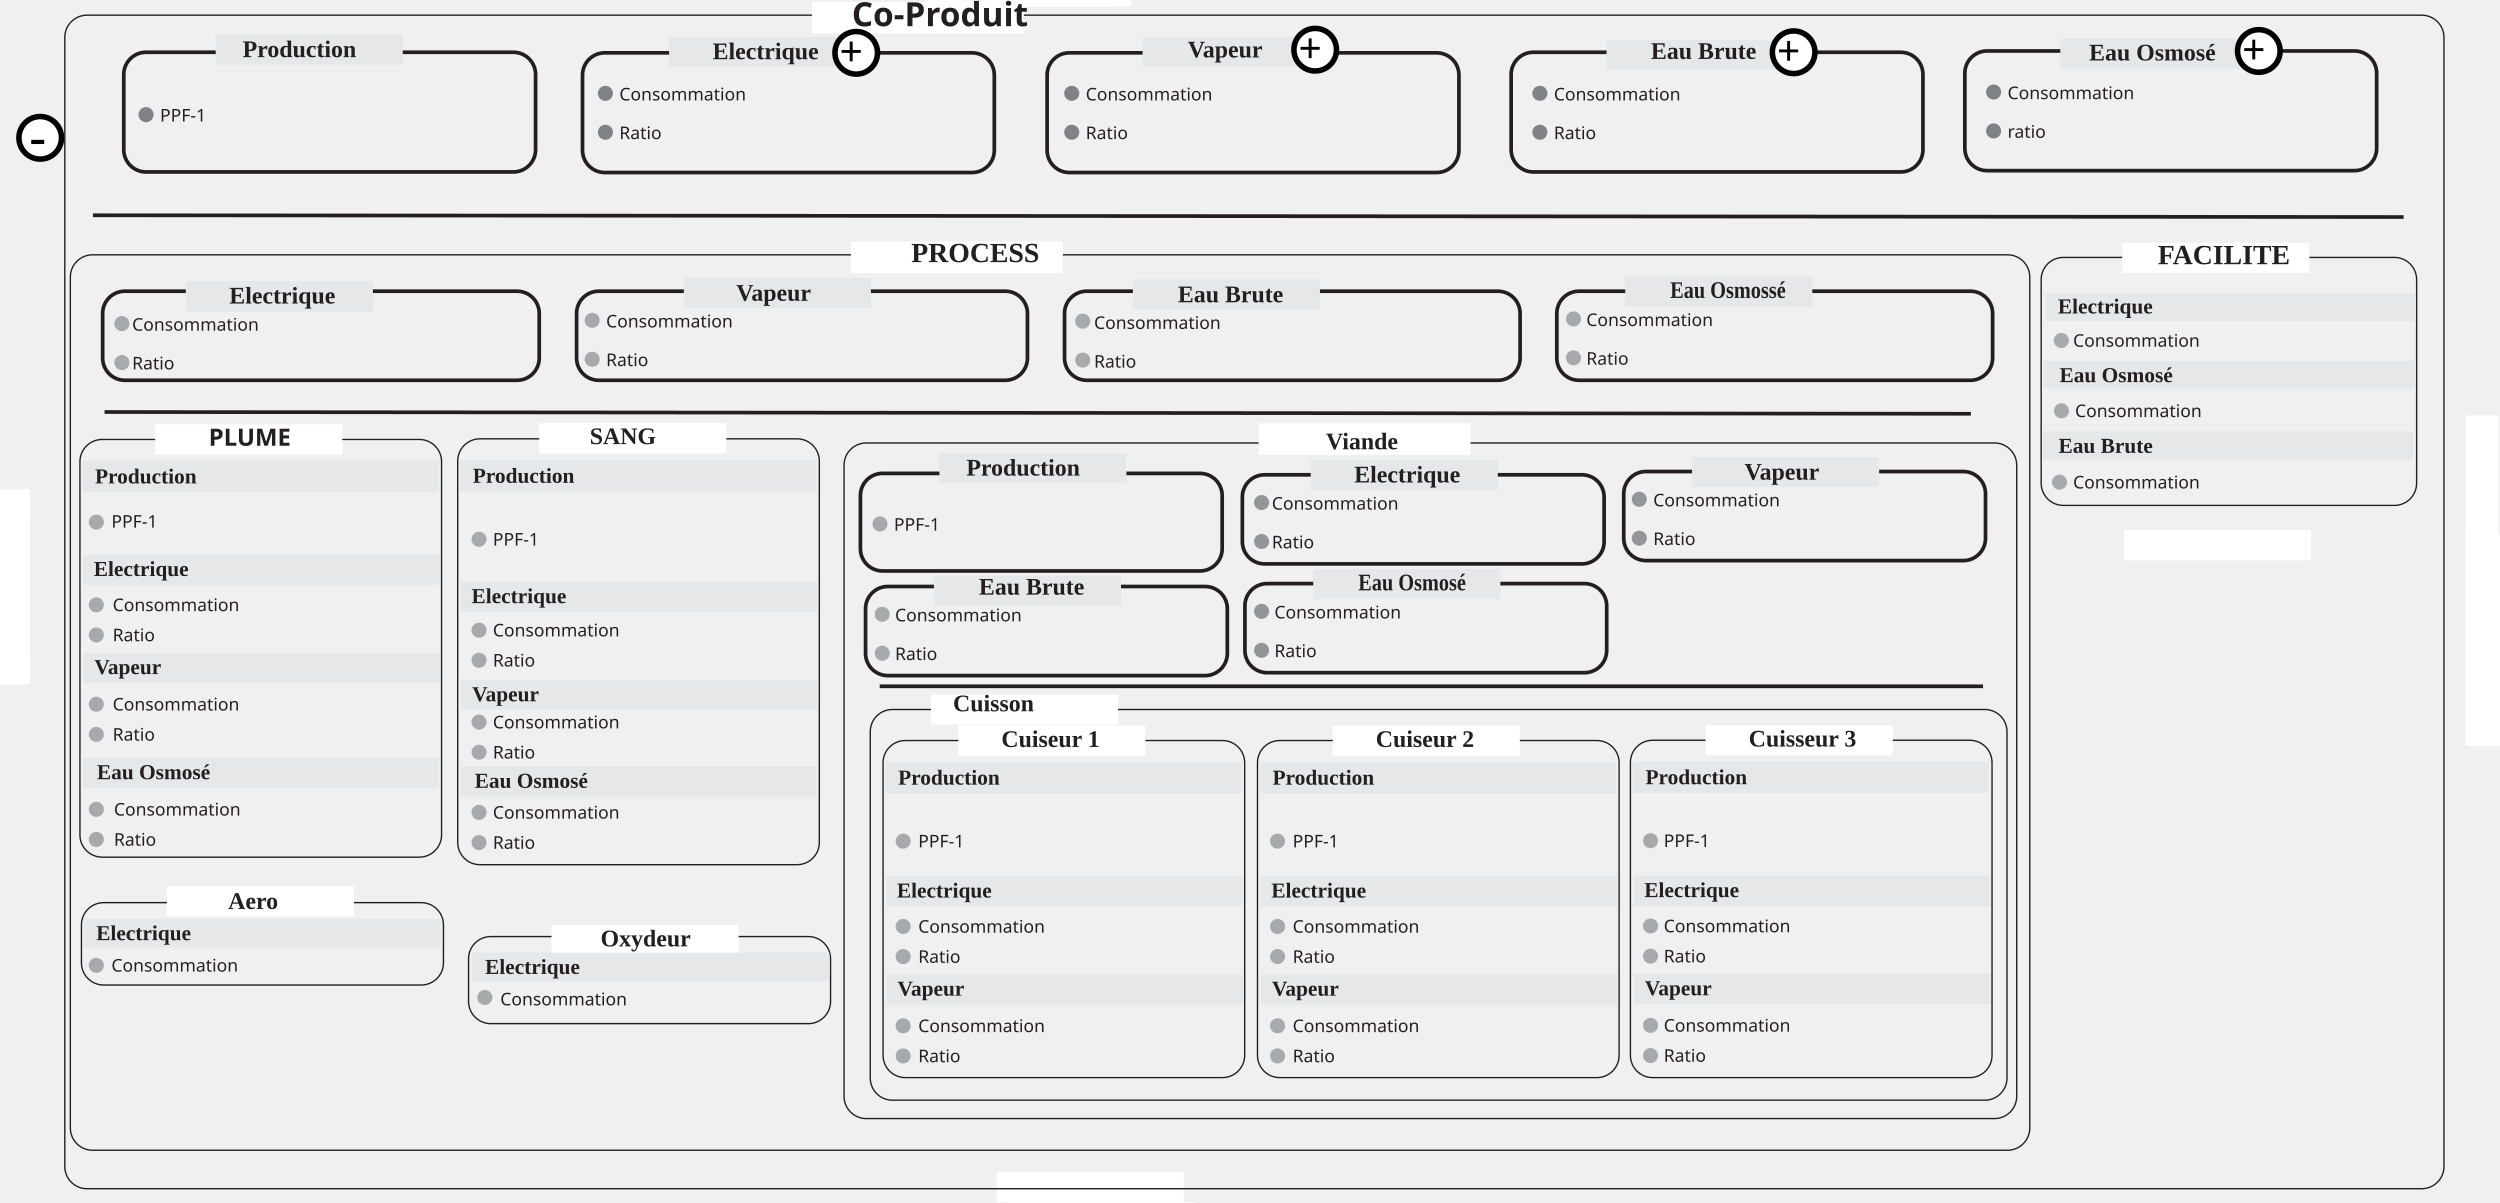
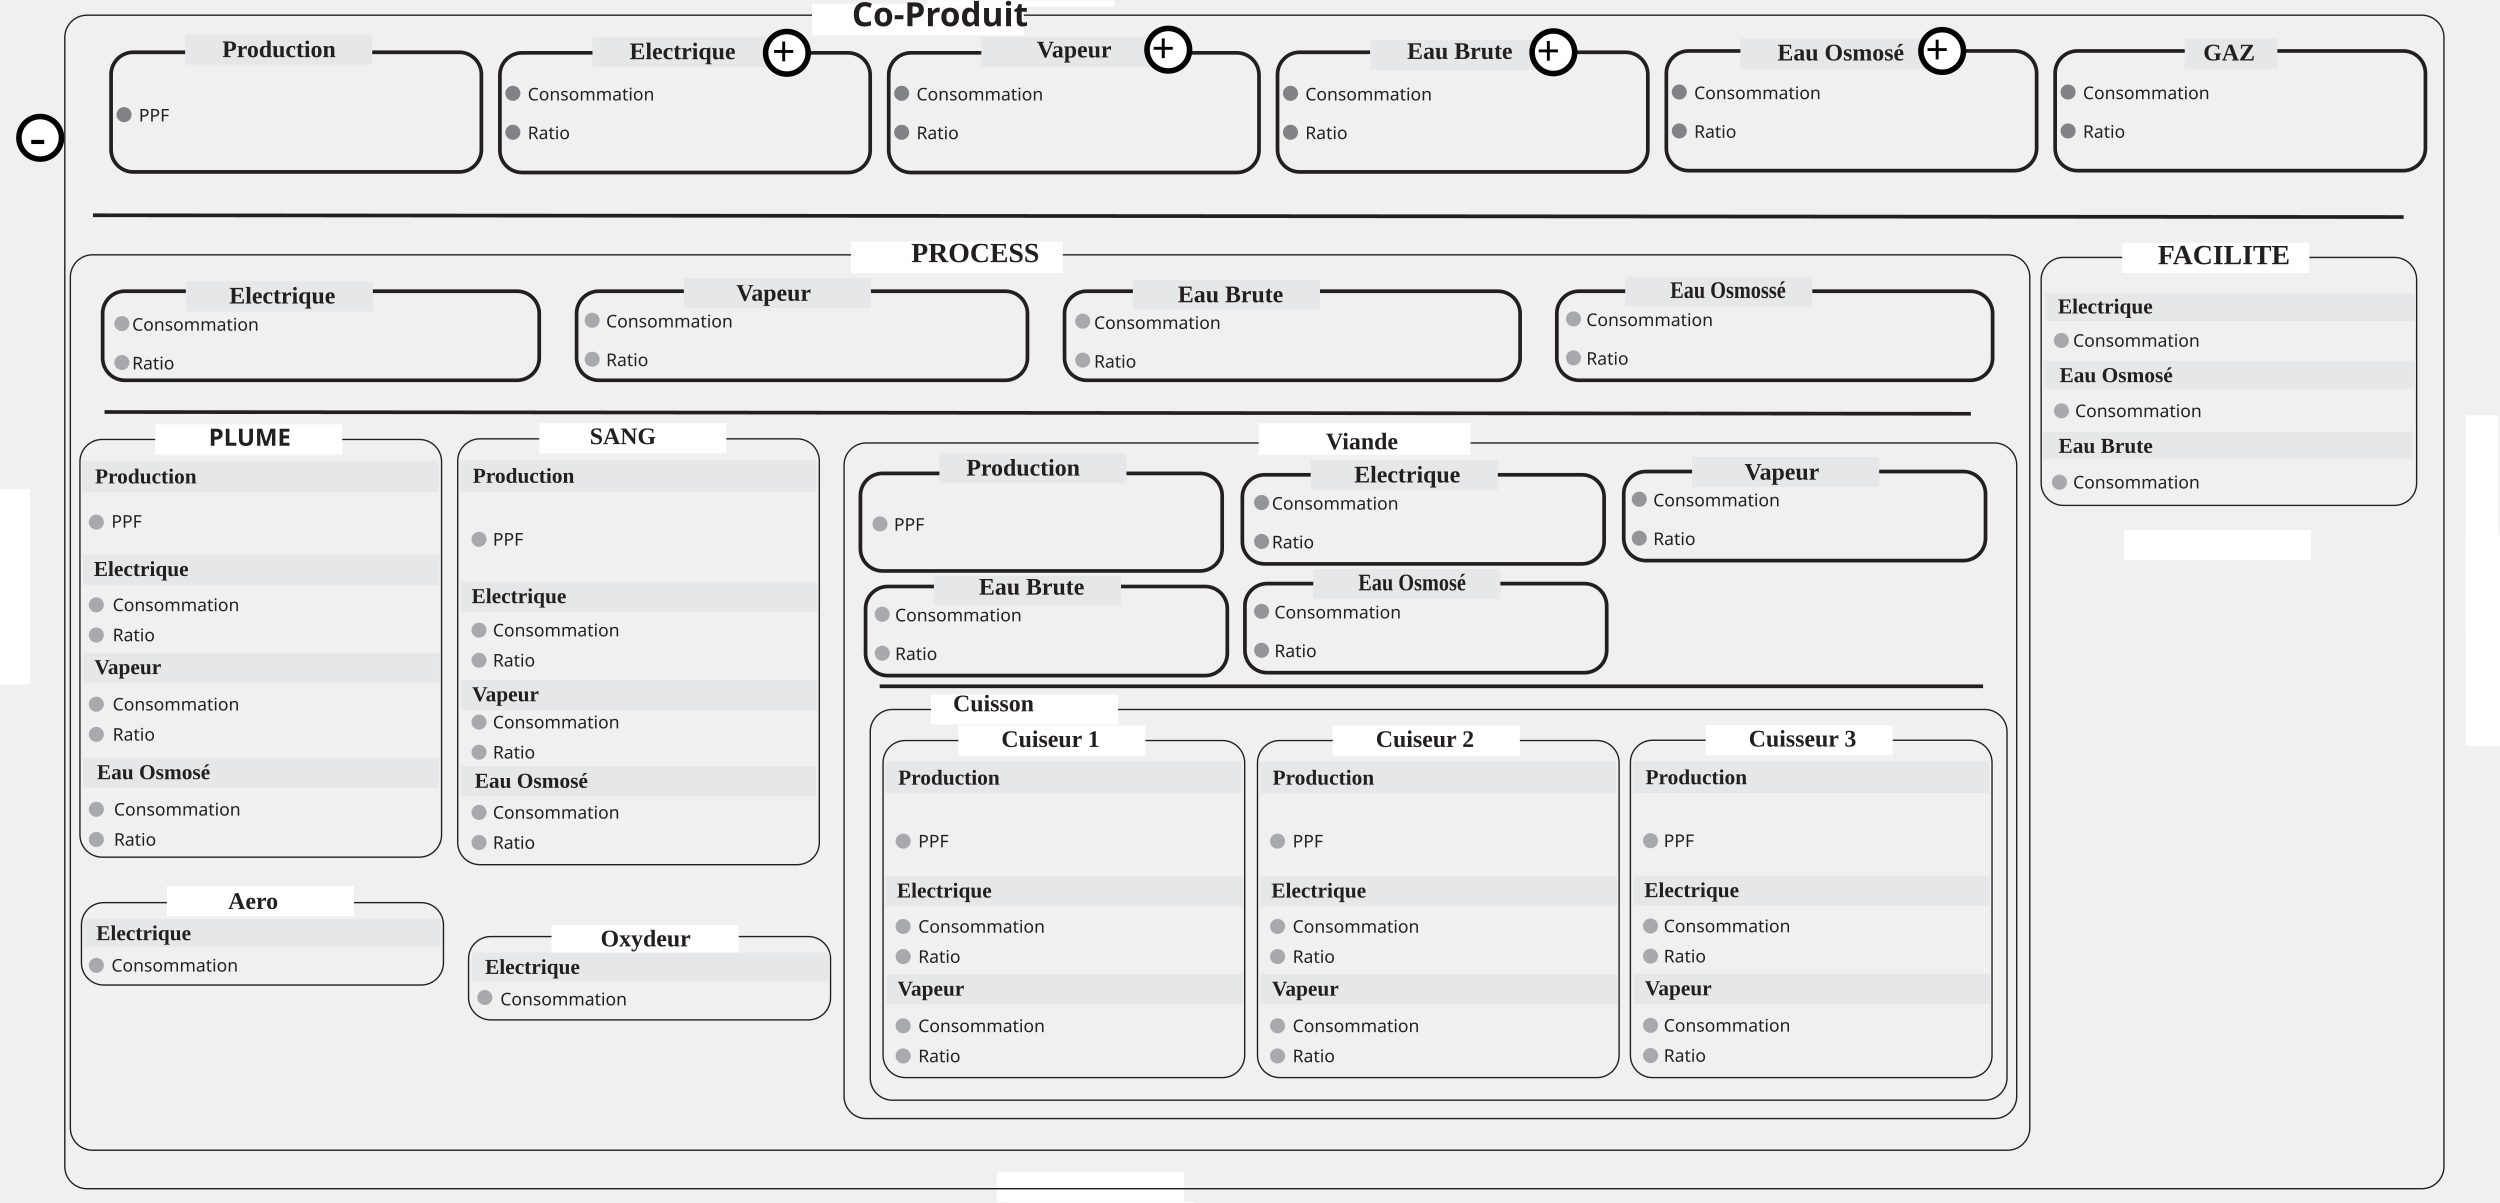
<svg xmlns="http://www.w3.org/2000/svg" id="Layer_1" data-name="Layer 1" viewBox="0 0 1350.27 649.34" class="style_svg">
  <style type="text/css">
    .incident_True{
    fill: red;
  }
    .incident_False{
    fill: green;
  }
    .incident_Null{
    fill: white;

  }
      .data{
    stroke: rgb(0, 88, 94) ;
    stroke-width: 0.5;
  }

</style>
  <rect id="reportCode" dl="DDR03" prev="DDR012" zpm="DDR06,DDR010,DDR011" />
  <rect x="43.18" y="237.36" width="195.31" height="225.59" rx="12" ry="12" fill="none" stroke="#231f20" stroke-miterlimit="10" stroke-width="0.75" />
  <rect x="83.82" y="229.22" width="101.05" height="16.28" fill="#fff" />
  <text transform="translate(112.72 240.75)" font-size="12.89" fill="#231f20" font-family="balto" font-weight="700">
    <tspan x="0" y="0">PLUME</tspan>
  </text>
  <rect x="44.37" y="248.82" width="192.52" height="17.02" fill="#e6e7e8" />
  <text transform="translate(51.32 261.1)" font-size="11.53" fill="#231f20" font-family="TimesNewRomanPS-BoldMT, Times New Roman" font-weight="700">
    <tspan x="0" y="0">Production</tspan>
  </text>
  <text transform="translate(60.17 280.76)" font-size="9.49" fill="#231f20" font-family="balto">
        
    </text>
  <circle cx="52.03" cy="282" r="4.07" fill="#a7a9ac" />
  <text transform="translate(60.17 285)" font-size="9.49" fill="#231f20" font-family="balto">
-     <tspan x="0" y="0">PPF-1</tspan>
-     <tspan x="75" y="0" class="data" id="___MZP010___Tonnes-1" />
+     <tspan x="0" y="0">PPF</tspan>
+     <tspan x="75" y="0" class="data" id="___MZP010___Tonnes" />
  </text>
  <rect x="44.86" y="299.56" width="192.52" height="16.28" fill="#e6e7e8" />
  <text transform="translate(50.64 311.09)" font-size="11.53" fill="#231f20" font-family="TimesNewRomanPS-BoldMT, Times New Roman" font-weight="700">Electrique</text>
  <circle cx="52.03" cy="326.68" r="4.07" fill="#a7a9ac" />
  <text transform="translate(60.85 330.08)" font-size="9.49" fill="#231f20" font-family="balto">
    <tspan x="0" y="0">Consommation</tspan>
    <tspan x="75" y="0" class="data" id="___MZCB4B3___KWh" />
  </text>
  <circle cx="52.03" cy="342.96" r="4.07" fill="#a7a9ac" />
  <text transform="translate(60.85 346.35)" font-size="9.49" fill="#231f20" font-family="balto">
    <tspan x="0" y="0">Ratio</tspan>
    <tspan x="75" y="0" class="data" id="___MZCB4B3___Ratio" />
  </text>
  <rect x="45.03" y="352.56" width="192.52" height="16.28" fill="#e6e7e8" />
  <text transform="translate(50.98 364.08)" font-size="11.53" fill="#231f20" font-family="TimesNewRomanPS-BoldMT, Times New Roman" font-weight="700">
    <tspan x="0" y="0">Vapeur</tspan>
  </text>
  <circle cx="52.03" cy="380.36" r="4.07" fill="#a7a9ac" />
  <text transform="translate(60.85 383.75)" font-size="9.49" fill="#231f20" font-family="balto">
    <tspan x="0" y="0">Consommation</tspan>
    <tspan x="75" y="0" class="data" id="___MZV110___Tonnes" />
  </text>
  <circle cx="52.03" cy="396.64" r="4.07" fill="#a7a9ac" />
  <text transform="translate(60.85 400.03)" font-size="9.49" fill="#231f20" font-family="balto">
    <tspan x="0" y="0">Ratio</tspan>
    <tspan x="75" y="0" class="data" id="___MZV110___Ratio" />
  </text>
  <rect x="44.87" y="409.31" width="192" height="16.18" fill="#e6e7e8" />
  <circle cx="52.03" cy="437.12" r="4.07" fill="#a7a9ac" />
  <text transform="translate(61.53 440.51)" font-size="9.49" fill="#231f20" font-family="balto">
    <tspan x="0" y="0">Consommation</tspan>
    <tspan x="75" y="0" class="data" id="___MZO113___m3" />
  </text>
  <circle cx="52.03" cy="453.4" r="4.07" fill="#a7a9ac" />
  <text transform="translate(61.53 456.79)" font-size="9.49" fill="#231f20" font-family="balto">
    <tspan x="0" y="0">Ratio</tspan>
    <tspan x="75" y="0" class="data" id="___MZO113___Ratio" />
  </text>
  <text transform="translate(52.34 420.84)" font-size="11.53" fill="#231f20" font-family="TimesNewRomanPS-BoldMT, Times New Roman" font-weight="700">Eau Osmosé</text>
  <path d="M981.74,61.56" transform="translate(-0.99 -0.52)" fill="none" />
  <line x1="475.12" y1="370.67" x2="1071.07" y2="370.67" fill="none" stroke="#231f20" stroke-miterlimit="10" stroke-width="2" />
  <rect x="43.99" y="487.53" width="195.52" height="44.49" rx="12" ry="12" fill="none" stroke="#231f20" stroke-miterlimit="10" stroke-width="0.75" />
  <rect x="90.16" y="478.62" width="101.05" height="16.28" fill="#fff" />
  <text transform="translate(123.24 490.92)" font-size="12.89" fill="#231f20" font-family="TimesNewRomanPS-BoldMT, Times New Roman" font-weight="700">
    <tspan x="0" y="0">Aero</tspan>
  </text>
  <rect x="45.18" y="496.26" width="192.72" height="15.42" fill="#e6e7e8" />
  <text transform="translate(51.96 507.79)" font-size="11.53" fill="#231f20" font-family="TimesNewRomanPS-BoldMT, Times New Roman" font-weight="700">Electrique</text>
  <circle cx="52.03" cy="521.39" r="4.07" fill="#a7a9ac" />
  <text transform="translate(60.16 524.78)" font-size="9.49" fill="#231f20" font-family="balto">
    <tspan x="0" y="0">Consommation</tspan>
    <tspan x="75" y="0" class="data" id="___MZCB4B2___KWh" />
  </text>
  <rect x="247.21" y="237.02" width="195.31" height="230" rx="12" ry="12" fill="none" stroke="#231f20" stroke-miterlimit="10" stroke-width="0.75" />
  <rect x="248.4" y="248.49" width="192.52" height="17.02" fill="#e6e7e8" />
  <text transform="translate(255.35 260.76)" font-size="11.53" fill="#231f20" font-family="TimesNewRomanPS-BoldMT, Times New Roman" font-weight="700">
    <tspan x="0" y="0">Production</tspan>
  </text>
+   <rect x="900" y="27.53" width="200" height="64.64" rx="12" ry="12" fill="none" stroke="#231f20" stroke-miterlimit="10" stroke-width="2" />
  <circle cx="258.73" cy="291.28" r="4.07" fill="#a7a9ac" />
  <text transform="translate(266.2 294.67)" font-size="9.49" fill="#231f20" font-family="balto">
-     <tspan x="0" y="0">PPF-1</tspan>
-     <tspan x="75" y="0" class="data" id="___MZP020___Tonnes-1" />
+     <tspan x="0" y="0">PPF</tspan>
+     <tspan x="75" y="0" class="data" id="___MZP020___Tonnes" />
  </text>
  <rect x="248.89" y="314.22" width="192.52" height="16.28" fill="#e6e7e8" />
  <text transform="translate(254.67 325.75)" font-size="11.53" fill="#231f20" font-family="TimesNewRomanPS-BoldMT, Times New Roman" font-weight="700">Electrique</text>
  <circle cx="258.73" cy="340.35" r="4.07" fill="#a7a9ac" />
  <text transform="translate(266.2 343.74)" font-size="9.49" fill="#231f20" font-family="balto">
    <tspan x="0" y="0">Consommation</tspan>
    <tspan x="75" y="0" class="data" id="___MZC120___KWh" />
  </text>
  <circle cx="258.73" cy="356.62" r="4.07" fill="#a7a9ac" />
  <text transform="translate(266.2 360.01)" font-size="9.49" fill="#231f20" font-family="balto">
    <tspan x="0" y="0">Ratio</tspan>
    <tspan x="75" y="0" class="data" id="___MZC120___Ratio" />
  </text>
  <rect x="249.06" y="367.22" width="192.52" height="16.28" fill="#e6e7e8" />
  <text transform="translate(255.01 378.75)" font-size="11.53" fill="#231f20" font-family="TimesNewRomanPS-BoldMT, Times New Roman" font-weight="700">
    <tspan x="0" y="0">Vapeur</tspan>
  </text>
  <circle cx="258.73" cy="390.02" r="4.07" fill="#a7a9ac" />
  <text transform="translate(266.2 393.41)" font-size="9.49" fill="#231f20" font-family="balto">
    <tspan x="0" y="0">Consommation</tspan>
    <tspan x="75" y="0" class="data" id="___MZV120___Tonnes" />
  </text>
  <circle cx="258.73" cy="406.3" r="4.07" fill="#a7a9ac" />
  <text transform="translate(266.2 409.69)" font-size="9.49" fill="#231f20" font-family="balto">
    <tspan x="0" y="0">Ratio</tspan>
    <tspan x="75" y="0" class="data" id="___MZV120___Ratio" />
  </text>
  <rect x="248.91" y="413.97" width="192" height="16.18" fill="#e6e7e8" />
  <circle cx="258.73" cy="438.78" r="4.07" fill="#a7a9ac" />
  <text transform="translate(266.2 442.17)" font-size="9.49" fill="#231f20" font-family="balto">
    <tspan x="0" y="0">Consommation</tspan>
    <tspan x="75" y="0" class="data" id="___MZO111___m3" />
  </text>
  <circle cx="258.73" cy="455.06" r="4.07" fill="#a7a9ac" />
  <text transform="translate(266.2 458.45)" font-size="9.49" fill="#231f20" font-family="balto">
    <tspan x="0" y="0">Ratio</tspan>
    <tspan x="75" y="0" class="data" id="___MZO111___Ratio" />
  </text>
  <text transform="translate(256.37 425.5)" font-size="11.53" fill="#231f20" font-family="TimesNewRomanPS-BoldMT, Times New Roman" font-weight="700">Eau Osmosé</text>
  <rect x="291.24" y="228.59" width="101.05" height="16.28" fill="#fff" />
  <text transform="translate(318.52 239.88)" font-size="12.89" fill="#231f20" font-family="TimesNewRomanPS-BoldMT, Times New Roman" font-weight="700">
    <tspan x="0" y="0">SANG</tspan>
  </text>
-   <rect x="253.07" y="505.85" width="195.52" height="47.03" rx="12" ry="12" fill="none" stroke="#231f20" stroke-miterlimit="10" stroke-width="0.75" />
+   <rect x="253.07" y="505.85" width="195.52" height="45" rx="12" ry="12" fill="none" stroke="#231f20" stroke-miterlimit="10" stroke-width="0.75" />
  <rect x="297.9" y="499.61" width="101.05" height="16.28" fill="#fff" />
  <text transform="translate(324.37 511.14)" font-size="12.89" fill="#231f20" font-family="TimesNewRomanPS-BoldMT, Times New Roman" font-weight="700">
    <tspan x="0" y="0">Oxydeur</tspan>
  </text>
  <rect x="255.21" y="514.49" width="192.72" height="15.42" fill="#e6e7e8" />
  <text transform="translate(261.99 526.02)" font-size="11.53" fill="#231f20" font-family="TimesNewRomanPS-BoldMT, Times New Roman" font-weight="700">Electrique</text>
  <circle cx="261.85" cy="538.75" r="4.07" fill="#a7a9ac" />
  <text transform="translate(270.2 543.01)" font-size="9.49" fill="#231f20" font-family="balto">
    <tspan x="0" y="0">Consommation</tspan>
    <tspan x="75" y="0" class="data" id="___MZCB4B1___KWh" />
  </text>
  <rect x="476.95" y="399.97" width="195.31" height="182.05" rx="12" ry="12" fill="none" stroke="#231f20" stroke-miterlimit="10" stroke-width="0.75" />
  <rect x="517.6" y="391.91" width="101.05" height="16.28" fill="#fff" />
  <text transform="translate(540.84 403.44)" font-size="12.89" fill="#231f20" font-family="TimesNewRomanPS-BoldMT, Times New Roman" font-weight="700">
    <tspan x="0" y="0">Cuiseur 1</tspan>
  </text>
  <rect x="478.14" y="411.52" width="192.52" height="17.02" fill="#e6e7e8" />
  <text transform="translate(485.09 423.79)" font-size="11.53" fill="#231f20" font-family="TimesNewRomanPS-BoldMT, Times New Roman" font-weight="700">
    <tspan x="0" y="0">Production</tspan>
  </text>
  <circle cx="487.8" cy="454.31" r="4.07" fill="#a7a9ac" />
  <text transform="translate(495.94 457.7)" font-size="9.49" fill="#231f20" font-family="balto">
-     <tspan x="0" y="0">PPF-1</tspan>
-     <tspan x="75" y="0" class="data" id="___MZP03A___Tonnes-1" />
+     <tspan x="0" y="0">PPF</tspan>
+     <tspan x="75" y="0" class="data" id="___MZP03A___Tonnes" />
  </text>
  <rect x="478.63" y="473.25" width="192.52" height="16.28" fill="#e6e7e8" />
  <text transform="translate(484.41 484.78)" font-size="11.53" fill="#231f20" font-family="TimesNewRomanPS-BoldMT, Times New Roman" font-weight="700">Electrique</text>
  <circle cx="487.8" cy="500.38" r="4.07" fill="#a7a9ac" />
  <text transform="translate(495.94 503.77)" font-size="9.49" fill="#231f20" font-family="balto">
    <tspan x="0" y="0">Consommation</tspan>
    <tspan x="75" y="0" class="data" id="___MZCB4B6___KWh" />
  </text>
  <circle cx="487.8" cy="516.65" r="4.07" fill="#a7a9ac" />
  <text transform="translate(495.94 520.04)" font-size="9.49" fill="#231f20" font-family="balto">
    <tspan x="0" y="0">Ratio</tspan>
    <tspan x="75" y="0" class="data" id="___MZCB4B6___Ratio" />
  </text>
  <rect x="478.8" y="526.25" width="192.52" height="16.28" fill="#e6e7e8" />
  <text transform="translate(484.75 537.78)" font-size="11.53" fill="#231f20" font-family="TimesNewRomanPS-BoldMT, Times New Roman" font-weight="700">
    <tspan x="0" y="0">Vapeur</tspan>
  </text>
  <circle cx="487.8" cy="554.05" r="4.07" fill="#a7a9ac" />
  <text transform="translate(495.94 557.45)" font-size="9.49" fill="#231f20" font-family="balto">
    <tspan x="0" y="0">Consommation</tspan>
    <tspan x="75" y="0" class="data" id="___MZV131___Tonnes" />
  </text>
  <circle cx="487.8" cy="570.33" r="4.07" fill="#a7a9ac" />
  <text transform="translate(495.94 573.72)" font-size="9.49" fill="#231f20" font-family="balto">
    <tspan x="0" y="0">Ratio</tspan>
    <tspan x="75" y="0" class="data" id="___MZV131___Ratio" />
  </text>
  <rect x="679.18" y="399.97" width="195.31" height="182.05" rx="12" ry="12" fill="none" stroke="#231f20" stroke-miterlimit="10" stroke-width="0.75" />
  <rect x="719.83" y="391.91" width="101.05" height="16.28" fill="#fff" />
  <text transform="translate(743.07 403.44)" font-size="12.89" fill="#231f20" font-family="TimesNewRomanPS-BoldMT, Times New Roman" font-weight="700">
    <tspan x="0" y="0">Cuiseur 2</tspan>
  </text>
  <rect x="680.37" y="411.52" width="192.52" height="17.02" fill="#e6e7e8" />
  <text transform="translate(687.32 423.79)" font-size="11.53" fill="#231f20" font-family="TimesNewRomanPS-BoldMT, Times New Roman" font-weight="700">
    <tspan x="0" y="0">Production</tspan>
  </text>
  <text transform="translate(698.17 443.46)" font-size="9.49" fill="#231f20" font-family="balto">
    <tspan x="75" y="0" class="data" id="___MZP03B___5" />
  </text>
  <circle cx="690.03" cy="454.31" r="4.07" fill="#a7a9ac" />
  <text transform="translate(698.17 457.7)" font-size="9.49" fill="#231f20" font-family="balto">
-     <tspan x="0" y="0">PPF-1</tspan>
-     <tspan x="75" y="0" class="data" id="___MZP03B___Tonnes-1" />
+     <tspan x="0" y="0">PPF</tspan>
+     <tspan x="75" y="0" class="data" id="___MZP03B___Tonnes" />
  </text>
  <rect x="680.86" y="473.25" width="192.52" height="16.28" fill="#e6e7e8" />
  <text transform="translate(686.64 484.78)" font-size="11.53" fill="#231f20" font-family="TimesNewRomanPS-BoldMT, Times New Roman" font-weight="700">Electrique</text>
  <circle cx="690.03" cy="500.38" r="4.07" fill="#a7a9ac" />
  <text transform="translate(698.17 503.77)" font-size="9.49" fill="#231f20" font-family="balto">
    <tspan x="0" y="0">Consommation</tspan>
    <tspan x="75" y="0" class="data" id="___MZCB4B7___KWh" />
  </text>
  <circle cx="690.03" cy="516.65" r="4.07" fill="#a7a9ac" />
  <text transform="translate(698.17 520.04)" font-size="9.49" fill="#231f20" font-family="balto">
    <tspan x="0" y="0">Ratio</tspan>
    <tspan x="75" y="0" class="data" id="___MZCB4B7___Ratio" />
  </text>
  <rect x="681.03" y="526.25" width="192.52" height="16.28" fill="#e6e7e8" />
  <text transform="translate(686.98 537.78)" font-size="11.53" fill="#231f20" font-family="TimesNewRomanPS-BoldMT, Times New Roman" font-weight="700">
    <tspan x="0" y="0">Vapeur</tspan>
  </text>
  <circle cx="690.03" cy="554.05" r="4.07" fill="#a7a9ac" />
  <text transform="translate(698.17 557.45)" font-size="9.49" fill="#231f20" font-family="balto">
    <tspan x="0" y="0">Consommation</tspan>
    <tspan x="75" y="0" class="data" id="___MZV132___Tonnes" />
  </text>
  <circle cx="690.03" cy="570.33" r="4.07" fill="#a7a9ac" />
  <text transform="translate(698.17 573.72)" font-size="9.49" fill="#231f20" font-family="balto">
    <tspan x="0" y="0">Ratio</tspan>
    <tspan x="75" y="0" class="data" id="___MZV132___Ratio" />
  </text>
  <rect x="880.6" y="399.82" width="195.31" height="182.2" rx="12" ry="12" fill="none" stroke="#231f20" stroke-miterlimit="10" stroke-width="0.75" />
  <rect x="921.25" y="391.68" width="101.05" height="16.28" fill="#fff" />
  <text transform="translate(944.49 403.21)" font-size="12.89" fill="#231f20" font-family="TimesNewRomanPS-BoldMT, Times New Roman" font-weight="700">
    <tspan x="0" y="0">Cuisseur 3</tspan>
  </text>
  <rect x="881.79" y="411.28" width="192.52" height="17.02" fill="#e6e7e8" />
  <text transform="translate(888.74 423.55)" font-size="11.53" fill="#231f20" font-family="TimesNewRomanPS-BoldMT, Times New Roman" font-weight="700">
    <tspan x="0" y="0">Production</tspan>
  </text>
  <circle cx="891.46" cy="454.07" r="4.07" fill="#a7a9ac" />
  <text transform="translate(898.59 457.46)" font-size="9.49" fill="#231f20" font-family="balto">
-     <tspan x="0" y="0">PPF-1</tspan>
-     <tspan x="75" y="0" class="data" id="___MZP03C___Tonnes-1" />
+     <tspan x="0" y="0">PPF</tspan>
+     <tspan x="75" y="0" class="data" id="___MZP03C___Tonnes" />
  </text>
  <rect x="882.28" y="473.01" width="192.52" height="16.28" fill="#e6e7e8" />
  <text transform="translate(888.07 484.54)" font-size="11.53" fill="#231f20" font-family="TimesNewRomanPS-BoldMT, Times New Roman" font-weight="700">Electrique</text>
  <circle cx="891.46" cy="500.14" r="4.07" fill="#a7a9ac" />
  <text transform="translate(898.59 503.53)" font-size="9.49" fill="#231f20" font-family="balto">
    <tspan x="0" y="0">Consommation</tspan>
    <tspan x="75" y="0" class="data" id="___MZCB4B8___KWh" />
  </text>
  <circle cx="891.46" cy="516.42" r="4.07" fill="#a7a9ac" />
  <text transform="translate(898.59 519.81)" font-size="9.49" fill="#231f20" font-family="balto">
    <tspan x="0" y="0">Ratio</tspan>
    <tspan x="75" y="0" class="data" id="___MZCB4B8___Ratio" />
  </text>
  <rect x="882.45" y="526.01" width="192.52" height="16.28" fill="#e6e7e8" />
  <text transform="translate(888.4 537.54)" font-size="11.53" fill="#231f20" font-family="TimesNewRomanPS-BoldMT, Times New Roman" font-weight="700">
    <tspan x="0" y="0">Vapeur</tspan>
  </text>
  <circle cx="891.46" cy="553.82" r="4.07" fill="#a7a9ac" />
  <text transform="translate(898.59 557.21)" font-size="9.49" fill="#231f20" font-family="balto">
    <tspan x="0" y="0">Consommation</tspan>
    <tspan x="75" y="0" class="data" id="___MZV133___Tonnes" />
  </text>
  <circle cx="891.46" cy="570.1" r="4.07" fill="#a7a9ac" />
  <text transform="translate(898.59 573.49)" font-size="9.49" fill="#231f20" font-family="balto">
    <tspan x="0" y="0">Ratio</tspan>
    <tspan x="75" y="0" class="data" id="___MZV133___Ratio" />
  </text>
  <rect x="470.03" y="383.2" width="613.97" height="211.02" rx="12" ry="12" fill="none" stroke="#231f20" stroke-miterlimit="10" stroke-width="0.75" />
  <rect x="502.83" y="375.07" width="101.05" height="16.28" fill="#fff" />
  <text transform="translate(514.74 384.17)" font-size="12.89" fill="#231f20" font-family="TimesNewRomanPS-BoldMT, Times New Roman" font-weight="700">
    <tspan x="0" y="0">Cuisson</tspan>
  </text>
  <rect x="455.88" y="239.26" width="633.36" height="364.89" rx="12" ry="12" fill="none" stroke="#231f20" stroke-miterlimit="10" stroke-width="0.75" />
  <rect x="679.82" y="228.61" width="114.43" height="17.04" fill="#fff" />
  <text transform="translate(716.16 242.65)" font-size="12.89" fill="#231f20" font-family="TimesNewRomanPS-BoldMT, Times New Roman" font-weight="700">
    <tspan x="0" y="0">Viande</tspan>
  </text>
  <rect x="38" y="137.63" width="1058.3" height="483.62" rx="12" ry="12" fill="none" stroke="#231f20" stroke-miterlimit="10" stroke-width="0.75" />
  <text transform="translate(482.81 286.65)" font-size="9.49" fill="#231f20" font-family="balto">
-     <tspan x="0" y="0">PPF-1</tspan>
-     <tspan x="75" y="0" class="data" id="___MZP030___Tonnes-1" />
+     <tspan x="0" y="0">PPF</tspan>
+     <tspan x="75" y="0" class="data" id="___MZP030___Tonnes" />
  </text>
  <circle cx="475.28" cy="282.94" r="4.07" fill="#a7a9ac" />
  <text transform="translate(686.93 275.26)" font-size="9.49" fill="#231f20" font-family="balto">
    <tspan x="0" y="0">Consommation</tspan>
    <tspan x="75" y="0" class="data" id="___MZC130___KWh" />
  </text>
  <text transform="translate(686.93 296.16)" font-size="9.49" fill="#231f20" font-family="balto">
    <tspan x="0" y="0">Ratio</tspan>
    <tspan x="75" y="0" class="data" id="___MZC130___Ratio" />
  </text>
  <circle cx="681.39" cy="271.42" r="4.07" fill="#939598" />
  <circle cx="681.39" cy="292.45" r="4.07" fill="#939598" />
  <rect x="464.71" y="255.68" width="195.4" height="52.7" rx="12" ry="12" fill="none" stroke="#231f20" stroke-miterlimit="10" stroke-width="2" />
  <rect x="671" y="256.44" width="195.4" height="48.12" rx="12" ry="12" fill="none" stroke="#231f20" stroke-miterlimit="10" stroke-width="2" />
  <rect x="707.93" y="248.58" width="101.05" height="16.28" fill="#e6e7e8" />
  <text transform="translate(731.42 260.57)" font-size="12.89" fill="#231f20" font-family="TimesNewRomanPS-BoldMT, Times New Roman" font-weight="700">Electrique</text>
  <text transform="translate(892.92 273.49)" font-size="9.49" fill="#231f20" font-family="balto">
    <tspan x="0" y="0">Consommation</tspan>
    <tspan x="75" y="0" class="data" id="___MZV130___Tonnes" />
  </text>
  <text transform="translate(892.92 294.38)" font-size="9.49" fill="#231f20" font-family="balto">
    <tspan x="0" y="0">Ratio</tspan>
    <tspan x="75" y="0" class="data" id="___MZV130___Ratio" />
  </text>
  <circle cx="885.38" cy="269.65" r="4.07" fill="#939598" />
  <circle cx="885.38" cy="290.67" r="4.07" fill="#939598" />
  <rect x="876.99" y="254.67" width="195.4" height="48.12" rx="12" ry="12" fill="none" stroke="#231f20" stroke-miterlimit="10" stroke-width="2" />
  <rect x="913.91" y="246.81" width="101.05" height="16.28" fill="#e6e7e8" />
  <text transform="translate(688.31 334.03)" font-size="9.49" fill="#231f20" font-family="balto">
    <tspan x="0" y="0">Consommation</tspan>
    <tspan x="75" y="0" class="data" id="___MZO112___m3" />
  </text>
  <text transform="translate(688.31 354.93)" font-size="9.49" fill="#231f20" font-family="balto">
    <tspan x="0" y="0">Ratio</tspan>
    <tspan x="75" y="0" class="data" id="___MZO112___Ratio" />
  </text>
  <circle cx="681.39" cy="330.19" r="4.07" fill="#939598" />
  <circle cx="681.39" cy="351.22" r="4.07" fill="#939598" />
  <rect x="672.39" y="315.21" width="195.4" height="48.12" rx="12" ry="12" fill="none" stroke="#231f20" stroke-miterlimit="10" stroke-width="2" />
  <rect x="709.31" y="307.35" width="101.05" height="16.28" fill="#e6e7e8" />
  <text transform="translate(942.25 259.09)" font-size="12.89" fill="#231f20" font-family="TimesNewRomanPS-BoldMT, Times New Roman" font-weight="700">
    <tspan x="0" y="0">Vapeur</tspan>
  </text>
  <text transform="translate(733.61 318.84) scale(0.85 1)" font-size="12.89" fill="#231f20" font-family="TimesNewRomanPS-BoldMT, Times New Roman" font-weight="700">Eau Osmosé</text>
  <rect x="459.61" y="130.47" width="114.43" height="17.04" fill="#fff" />
  <text transform="translate(492.16 141.57)" font-size="15" fill="#231f20" font-family="TimesNewRomanPS-BoldMT, Times New Roman" font-weight="700">
    <tspan x="0" y="0">PROCESS</tspan>
  </text>
  <rect x="507.37" y="244.72" width="101.05" height="16.28" fill="#e6e7e8" />
  <text transform="translate(521.94 256.86)" font-size="12.89" fill="#231f20" font-family="TimesNewRomanPS-BoldMT, Times New Roman" font-weight="700">
    <tspan x="0" y="0">Production</tspan>
  </text>
  <rect x="1102.45" y="139.03" width="202.79" height="133.94" rx="12" ry="12" fill="none" stroke="#231f20" stroke-miterlimit="10" stroke-width="0.75" />
  <rect x="1104.8" y="158.34" width="200" height="15" fill="#e6e7e8" />
  <text transform="translate(1111.48 169.3)" font-size="11.53" fill="#231f20" font-family="TimesNewRomanPS-BoldMT, Times New Roman" font-weight="700">Electrique</text>
  <circle cx="1113.35" cy="183.9" r="4.07" fill="#a7a9ac" />
  <text transform="translate(1119.68 187.29)" font-size="9.49" fill="#231f20" font-family="balto">
    <tspan x="0" y="0">Consommation</tspan>
    <tspan x="75" y="0" class="data" id="___MZC200___KWh" />
  </text>
  <rect x="1103.91" y="194.9" width="200" height="15" fill="#e6e7e8" />
  <text transform="translate(1112.35 206.4)" font-size="11.53" fill="#231f20" font-family="TimesNewRomanPS-BoldMT, Times New Roman" font-weight="700">Eau
        Osmosé </text>
  <circle cx="1113.41" cy="221.9" r="4.07" fill="#a7a9ac" />
  <text transform="translate(1120.74 225.29)" font-size="9.49" fill="#231f20" font-family="balto">
    <tspan x="0" y="0">Consommation</tspan>
    <tspan x="75" y="0" class="data" id="___MZO120___m3" />
  </text>
  <rect x="1146.24" y="131.15" width="101.05" height="16.28" fill="#fff" />
  <text transform="translate(1165.45 142.68)" font-size="15" fill="#231f20" font-family="TimesNewRomanPS-BoldMT, Times New Roman" font-weight="700">
    <tspan>FACILITE</tspan>
  </text>
  <rect x="1103.38" y="233.09" width="200" height="15" fill="#e6e7e8" />
  <text transform="translate(1111.82 244.6)" font-size="11.53" fill="#231f20" font-family="TimesNewRomanPS-BoldMT, Times New Roman" font-weight="700">Eau
        Brute </text>
  <circle cx="1112.35" cy="260.43" r="4.07" fill="#a7a9ac" />
  <text transform="translate(1119.69 263.82)" font-size="9.49" fill="#231f20" font-family="balto">
    <tspan x="0" y="0">Consommation</tspan>
    <tspan x="75" y="0" class="data" id="___MZB120___m3" />
  </text>
  <path d="M1221.79,60.86" transform="translate(-0.99 -0.52)" fill="none" />
  <text transform="translate(483.42 335.6)" font-size="9.49" fill="#231f20" font-family="balto">
    <tspan x="0" y="0">Consommation</tspan>
    <tspan x="75" y="0" class="data" id="___MZB112___m3" />
  </text>
  <text transform="translate(483.42 356.5)" font-size="9.49" fill="#231f20" font-family="balto">
    <tspan x="0" y="0">Ratio</tspan>
    <tspan x="75" y="0" class="data" id="___MZB112___Ratio" />
  </text>
  <circle cx="476.5" cy="331.76" r="4.07" fill="#a7a9ac" />
  <circle cx="476.5" cy="352.79" r="4.07" fill="#a7a9ac" />
  <rect x="467.49" y="316.78" width="195.4" height="48.12" rx="12" ry="12" fill="none" stroke="#231f20" stroke-miterlimit="10" stroke-width="2" />
  <rect x="504.42" y="310.92" width="101.05" height="16.28" fill="#e6e7e8" />
  <text transform="translate(528.72 321.17)" font-size="12.89" fill="#231f20" font-family="TimesNewRomanPS-BoldMT, Times New Roman" font-weight="700">Eau Brute</text>
  <rect x="500.89" y="0.16" width="101.05" height="3.54" fill="#fff" />
  <rect x="1332.72" y="224.59" width="16.62" height="114.23" fill="#fff" />
  <rect x="538.37" y="633.06" width="101.05" height="16.28" fill="#fff" />
  <rect y="264.28" width="16.17" height="90.57" fill="#fff" />
  <text transform="translate(71.36 178.62)" font-size="9.49" fill="#231f20" font-family="balto">
    <tspan x="0" y="0">Consommation</tspan>
    <tspan x="75" y="0" class="data" id="___MZCB4B___KWh" />
  </text>
  <text transform="translate(71.36 199.52)" font-size="9.49" fill="#231f20" font-family="balto">
    <tspan x="0" y="0">Ratio</tspan>
    <tspan x="75" y="0" class="data" id="___MZCB4B___Ratio" />
  </text>
  <circle cx="65.83" cy="174.78" r="4.07" fill="#a7a9ac" />
  <circle cx="65.83" cy="195.81" r="4.07" fill="#a7a9ac" />
  <rect x="55.44" y="157.28" width="235.8" height="48.12" rx="12" ry="12" fill="none" stroke="#231f20" stroke-miterlimit="10" stroke-width="2" />
  <rect x="100.36" y="151.94" width="101.05" height="16.28" fill="#e6e7e8" />
  <text transform="translate(123.85 163.93)" font-size="12.89" fill="#231f20" font-family="TimesNewRomanPS-BoldMT, Times New Roman" font-weight="700">Electrique</text>
  <text transform="translate(327.35 176.85)" font-size="9.49" fill="#231f20" font-family="balto">
    <tspan x="0" y="0">Consommation</tspan>
    <tspan x="75" y="0" class="data" id="___MZV100___Tonnes" />
  </text>
  <text transform="translate(327.35 197.74)" font-size="9.49" fill="#231f20" font-family="balto">
    <tspan x="0" y="0">Ratio</tspan>
    <tspan x="75" y="0" class="data" id="___MZV100___Ratio" />
  </text>
  <circle cx="319.82" cy="173" r="4.07" fill="#a7a9ac" />
  <circle cx="319.82" cy="194.03" r="4.07" fill="#a7a9ac" />
  <rect x="311.42" y="157.28" width="243.52" height="48.12" rx="12" ry="12" fill="none" stroke="#231f20" stroke-miterlimit="10" stroke-width="2" />
  <rect x="369.35" y="150.17" width="101.05" height="16.28" fill="#e6e7e8" />
  <text transform="translate(397.68 162.45)" font-size="12.89" fill="#231f20" font-family="TimesNewRomanPS-BoldMT, Times New Roman" font-weight="700">
    <tspan x="0" y="0">Vapeur</tspan>
  </text>
  <text transform="translate(856.78 176.1)" font-size="9.49" fill="#231f20" font-family="balto">
    <tspan x="0" y="0">Consommation</tspan>
    <tspan x="75" y="0" class="data" id="___MZO110___m3" />
  </text>
  <text transform="translate(856.78 197)" font-size="9.49" fill="#231f20" font-family="balto">
    <tspan x="0" y="0">Ratio</tspan>
    <tspan x="75" y="0" class="data" id="___MZO110___Ratio" />
  </text>
  <circle cx="849.86" cy="172.26" r="4.07" fill="#a7a9ac" />
  <circle cx="849.86" cy="193.29" r="4.07" fill="#a7a9ac" />
  <rect x="840.85" y="157.28" width="235.38" height="48.12" rx="12" ry="12" fill="none" stroke="#231f20" stroke-miterlimit="10" stroke-width="2" />
  <rect x="877.78" y="149.42" width="101.05" height="16.28" fill="#e6e7e8" />
  <text transform="translate(902.08 160.91) scale(0.85 1)" font-size="12.89" fill="#231f20" font-family="TimesNewRomanPS-BoldMT, Times New Roman" font-weight="700">Eau Osmossé</text>
  <text transform="translate(590.89 177.67)" font-size="9.49" fill="#231f20" font-family="balto">
    <tspan x="0" y="0">Consommation</tspan>
    <tspan x="75" y="0" class="data" id="___MZB110___m3" />
  </text>
  <text transform="translate(590.89 198.57)" font-size="9.49" fill="#231f20" font-family="balto">
    <tspan x="0" y="0">Ratio</tspan>
    <tspan x="75" y="0" class="data" id="___MZB110___Ratio" />
  </text>
  <rect x="574.96" y="157.28" width="246.06" height="48.12" rx="12" ry="12" fill="none" stroke="#231f20" stroke-miterlimit="10" stroke-width="2" />
  <rect x="611.88" y="150.99" width="101.05" height="16.28" fill="#e6e7e8" />
  <text transform="translate(636.18 163.24)" font-size="12.89" fill="#231f20" font-family="TimesNewRomanPS-BoldMT, Times New Roman" font-weight="700">Eau Brute</text>
  <circle cx="584.78" cy="173.46" r="4.07" fill="#a7a9ac" />
  <circle cx="584.78" cy="194.49" r="4.07" fill="#a7a9ac" />
  <line x1="56.46" y1="222.53" x2="1064.49" y2="223.48" fill="none" stroke="#231f20" stroke-miterlimit="10" stroke-width="2" />
  <rect x="1333.65" y="288.75" width="16.62" height="114.23" fill="#fff" />
  <rect x="1147.17" y="286.32" width="101.05" height="16.28" fill="#fff" />
  <line x1="50.2" y1="116.27" x2="1298.23" y2="117.22" fill="none" stroke="#231f20" stroke-miterlimit="10" stroke-width="2" />
  <path d="M983.74,76.56" transform="translate(-1.99 -0.68)" fill="none" />
-   <text transform="translate(86.43 65.64)" font-size="9.49" fill="#231f20" font-family="balto">
-     <tspan x="0" y="0">PPF-1</tspan>
-     <tspan id="___MZP002___Tonnes-1" class="data" y="0" x="75" />
-   </text>
-   <rect x="66.85" y="28.23" width="222.42" height="64.64" rx="12" ry="12" fill="none" stroke="#231f20" stroke-miterlimit="10" stroke-width="2" />
-   <rect x="116.49" y="18.7" width="101.05" height="16.28" fill="#e6e7e8" />
-   <text transform="translate(131.05 30.85)" font-size="12.89" fill="#231f20" font-family="TimesNewRomanPS-BoldMT, Times New Roman" font-weight="700">
-     <tspan x="0" y="0">Production</tspan>
-   </text>
-   <circle cx="78.89" cy="61.93" r="4.07" fill="#808285" />
-   <rect x="314.62" y="28.54" width="222.42" height="64.64" rx="12" ry="12" fill="none" stroke="#231f20" stroke-miterlimit="10" stroke-width="2" />
-   <rect x="361.4" y="19.97" width="101.05" height="16.28" fill="#e6e7e8" />
-   <text transform="translate(384.89 31.96)" font-size="12.89" fill="#231f20" font-family="TimesNewRomanPS-BoldMT, Times New Roman" font-weight="700">Electrique</text>
-   <rect x="565.56" y="28.54" width="222.42" height="64.64" rx="12" ry="12" fill="none" stroke="#231f20" stroke-miterlimit="10" stroke-width="2" />
-   <rect x="617.09" y="19.97" width="101.05" height="16.28" fill="#e6e7e8" />
-   <rect x="816.18" y="28.23" width="222.42" height="64.64" rx="12" ry="12" fill="none" stroke="#231f20" stroke-miterlimit="10" stroke-width="2" />
-   <rect x="867.71" y="21.56" width="101.05" height="16.28" fill="#e6e7e8" />
-   <text transform="translate(334.51 54.25)" font-size="9.49" fill="#231f20" font-family="balto">
+   <text transform="translate(75 65.64)" font-size="9.49" fill="#231f20" font-family="balto">
+     <tspan x="0" y="0">PPF</tspan>
+     <tspan id="___MZP002___Tonnes" class="data" y="0" x="75" />
+   </text>
+   <rect x="60" y="28.23" width="200" height="64.64" rx="12" ry="12" fill="none" stroke="#231f20" stroke-miterlimit="10" stroke-width="2" />
+   <rect x="100" y="18.7" width="101.05" height="16.28" fill="#e6e7e8" />
+   <text transform="translate(120 30.85)" font-size="12.89" fill="#231f20" font-family="TimesNewRomanPS-BoldMT, Times New Roman" font-weight="700">
+     <tspan x="0" y="0">Production</tspan>
+   </text>
+   <circle cx="67" cy="61.93" r="4.07" fill="#808285" />
+   <rect x="270" y="28.54" width="200" height="64.64" rx="12" ry="12" fill="none" stroke="#231f20" stroke-miterlimit="10" stroke-width="2" />
+   <rect x="320" y="19.97" width="101.05" height="16.28" fill="#e6e7e8" />
+   <text transform="translate(340 31.96)" font-size="12.89" fill="#231f20" font-family="TimesNewRomanPS-BoldMT, Times New Roman" font-weight="700">Electrique</text>
+   <rect x="480" y="28.54" width="200" height="64.64" rx="12" ry="12" fill="none" stroke="#231f20" stroke-miterlimit="10" stroke-width="2" />
+   <rect x="530" y="19.97" width="101.05" height="16.28" fill="#e6e7e8" />
+   <rect x="690" y="28.23" width="200" height="64.64" rx="12" ry="12" fill="none" stroke="#231f20" stroke-miterlimit="10" stroke-width="2" />
+   <rect x="740" y="21.56" width="101.05" height="16.28" fill="#e6e7e8" />
+   <text transform="translate(285 54.25)" font-size="9.49" fill="#231f20" font-family="balto">
    <tspan x="0" y="0">Consommation</tspan>
    <tspan x="75" y="0" class="data" id="___MZC011___KWh" />
  </text>
-   <text transform="translate(334.51 75.14)" font-size="9.49" fill="#231f20" font-family="balto">
+   <text transform="translate(285 75.14)" font-size="9.49" fill="#231f20" font-family="balto">
    <tspan x="0" y="0">Ratio</tspan>
    <tspan x="75" y="0" class="data" id="___MZC011___Ratio" />
  </text>
-   <circle cx="326.98" cy="50.4" r="4.07" fill="#808285" />
-   <circle cx="326.98" cy="71.43" r="4.07" fill="#808285" />
-   <text transform="translate(641.53 31.01)" font-size="12.89" fill="#231f20" font-family="TimesNewRomanPS-BoldMT, Times New Roman" font-weight="700">
-     <tspan x="0" y="0">Vapeur</tspan>
-   </text>
-   <text transform="translate(586.4 54.25)" font-size="9.49" fill="#231f20" font-family="balto">
+   <circle cx="277" cy="50.4" r="4.07" fill="#808285" />
+   <circle cx="277" cy="71.43" r="4.07" fill="#808285" />
+   <text transform="translate(560 31.01)" font-size="12.89" fill="#231f20" font-family="TimesNewRomanPS-BoldMT, Times New Roman" font-weight="700">
+     <tspan x="0" y="0">Vapeur</tspan>
+   </text>
+   <text transform="translate(495 54.25)" font-size="9.49" fill="#231f20" font-family="balto">
    <tspan x="0" y="0">Consommation</tspan>
    <tspan x="75" y="0" class="data" id="___MZV002___Tonnes" />
  </text>
-   <text transform="translate(586.4 75.14)" font-size="9.49" fill="#231f20" font-family="balto">
+   <text transform="translate(495 75.14)" font-size="9.49" fill="#231f20" font-family="balto">
    <tspan x="0" y="0">Ratio</tspan>
    <tspan x="75" y="0" class="data" id="___MZV002___Ratio" />
  </text>
-   <circle cx="578.86" cy="50.4" r="4.07" fill="#808285" />
-   <circle cx="578.86" cy="71.43" r="4.07" fill="#808285" />
-   <text transform="translate(891.67 31.82)" font-size="12.89" fill="#231f20" font-family="TimesNewRomanPS-BoldMT, Times New Roman" font-weight="700">Eau Brute</text>
-   <text transform="translate(839.24 54.25)" font-size="9.49" fill="#231f20" font-family="balto">
+   <circle cx="487" cy="50.4" r="4.07" fill="#808285" />
+   <circle cx="487" cy="71.43" r="4.07" fill="#808285" />
+   <text transform="translate(760 31.82)" font-size="12.89" fill="#231f20" font-family="TimesNewRomanPS-BoldMT, Times New Roman" font-weight="700">Eau Brute</text>
+   <text transform="translate(705 54.25)" font-size="9.49" fill="#231f20" font-family="balto">
    <tspan x="0" y="0">Consommation</tspan>
    <tspan x="75" y="0" class="data" id="___MZB100___m3" />
  </text>
-   <text transform="translate(839.24 75.14)" font-size="9.49" fill="#231f20" font-family="balto">
+   <text transform="translate(705 75.14)" font-size="9.49" fill="#231f20" font-family="balto">
    <tspan x="0" y="0">Ratio</tspan>
    <tspan x="75" y="0" class="data" id="___MZB100___Ratio" />
  </text>
-   <circle cx="831.7" cy="50.4" r="4.07" fill="#808285" />
-   <circle cx="831.7" cy="71.43" r="4.07" fill="#808285" />
+   <circle cx="697" cy="50.4" r="4.07" fill="#808285" />
+   <circle cx="697" cy="71.43" r="4.07" fill="#808285" />
  <path d="M1228.79,75.86" transform="translate(-1.99 -0.68)" fill="none" />
-   <rect x="1061.23" y="27.53" width="222.42" height="64.64" rx="12" ry="12" fill="none" stroke="#231f20" stroke-miterlimit="10" stroke-width="2" />
-   <rect x="1112.77" y="20.86" width="101.05" height="16.28" fill="#e6e7e8" />
-   <text transform="translate(1128.33 32.64)" font-size="12.89" fill="#231f20" font-family="TimesNewRomanPS-BoldMT, Times New Roman" font-weight="700">Eau Osmosé</text>
-   <text transform="translate(1084.29 53.55)" font-size="9.49" fill="#231f20" font-family="balto">
+   <rect x="1110" y="27.53" width="200" height="64.64" rx="12" ry="12" fill="none" stroke="#231f20" stroke-miterlimit="10" stroke-width="2" />
+   <rect x="1180" y="20.86" width="50" height="16.28" fill="#e6e7e8" />
+   <circle cx="1117" cy="49.7" r="4.07" fill="#808285" />
+   <text transform="translate(1125 53.55)" font-size="9.49" fill="#231f20" font-family="balto">
+     <tspan x="0" y="0">Consommation</tspan>
+     <tspan x="75" y="0" class="data" id="___MZG001___Thermie" />
+   </text>
+   <circle cx="1117" cy="70.73" r="4.07" fill="#808285" />
+   <text transform="translate(1125 74.44)" font-size="9.49" fill="#231f20" font-family="balto">
+     <tspan x="0" y="0">Ratio</tspan>
+     <tspan x="75" y="0" class="data" id="___MZG001___Ratio" />
+   </text>
+   <text transform="translate(1190 32.64)" font-size="12.89" fill="#231f20" font-family="TimesNewRomanPS-BoldMT, Times New Roman" font-weight="700">GAZ</text>
+   <rect x="940" y="20.86" width="101.05" height="16.28" fill="#e6e7e8" />
+   <text transform="translate(960 32.64)" font-size="12.89" fill="#231f20" font-family="TimesNewRomanPS-BoldMT, Times New Roman" font-weight="700">Eau Osmosé</text>
+   <text transform="translate(915 53.55)" font-size="9.49" fill="#231f20" font-family="balto">
    <tspan x="0" y="0">Consommation</tspan>
    <tspan x="75" y="0" class="data" id="___MZO100___m3" />
  </text>
-   <text transform="translate(1084.29 74.44)" font-size="9.49" fill="#231f20" font-family="balto">
-     <tspan x="0" y="0">ratio</tspan>
+   <text transform="translate(915 74.44)" font-size="9.49" fill="#231f20" font-family="balto">
+     <tspan x="0" y="0">Ratio</tspan>
    <tspan x="75" y="0" class="data" id="___MZO100___Ratio" />
  </text>
-   <circle cx="1076.76" cy="49.7" r="4.07" fill="#808285" />
-   <circle cx="1076.76" cy="70.73" r="4.07" fill="#808285" />
-   <rect x="509.89" width="101.05" height="3.54" fill="#fff" />
+   <circle cx="907" cy="49.7" r="4.07" fill="#808285" />
+   <circle cx="907" cy="70.73" r="4.07" fill="#808285" />
  <rect x="1331.72" y="224.43" width="16.62" height="114.23" fill="#fff" />
  <rect x="544.37" y="649.32" width="101.05" height="0.86" fill="#fff" />
  <rect y="279.12" width="16.17" height="90.57" fill="#fff" />
  <rect x="1331.65" y="288.59" width="16.62" height="114.23" fill="#fff" />
  <rect x="35" y="8.2" width="1285" height="633.84" rx="12" ry="12" fill="none" stroke="#231f20" stroke-miterlimit="10" stroke-width="0.75" />
-   <rect x="438.55" y="1.04" width="114.43" height="17.04" fill="#fff" />
+   <rect x="438.55" y="2" width="114.43" height="17.04" fill="#fff" />
  <text transform="translate(460.09 14.14)" font-size="18" fill="#231f20" font-family="balto" font-weight="700">
    <tspan>Co-Produit</tspan>
  </text>
-   <circle cx="462.46" cy="28.53" r="11.5" fill="#fff" stroke="#010101" stroke-miterlimit="10" stroke-width="3" id="DDR010______" />
-   <text transform="translate(453.46 35.53)" font-size="22" fill="#010101" font-family="MSReferenceSansSerif, MS Reference Sans Serif" id="DDR010______">+</text>
-   <circle cx="710.35" cy="26.84" r="11.5" fill="#fff" stroke="#010101" stroke-miterlimit="10" stroke-width="3" id="DDR06______" />
-   <text transform="translate(701.35 33.84)" font-size="22" fill="#010101" font-family="MSReferenceSansSerif, MS Reference Sans Serif" id="DDR06______">+</text>
-   <circle cx="968.77" cy="28.23" r="11.5" fill="#fff" stroke="#010101" stroke-miterlimit="10" stroke-width="3" id="DDR011______" />
-   <text transform="translate(959.77 35.23)" font-size="22" fill="#010101" font-family="MSReferenceSansSerif, MS Reference Sans Serif" id="DDR011______">+</text>
-   <circle cx="1220.01" cy="27.53" r="11.5" fill="#fff" stroke="#010101" stroke-miterlimit="10" stroke-width="3" id="DDR011______" />
-   <text transform="translate(1211.01 34.53)" font-size="22" fill="#010101" font-family="MSReferenceSansSerif, MS Reference Sans Serif" id="DDR011______">+</text>
+   <circle cx="425" cy="28.53" r="11.5" fill="#fff" stroke="#010101" stroke-miterlimit="10" stroke-width="3" id="DDR010______" />
+   <text transform="translate(417 35.53)" font-size="22" fill="#010101" font-family="MSReferenceSansSerif, MS Reference Sans Serif" id="DDR010______">+</text>
+   <circle cx="631" cy="26.84" r="11.5" fill="#fff" stroke="#010101" stroke-miterlimit="10" stroke-width="3" id="DDR06______" />
+   <text transform="translate(622 33.84)" font-size="22" fill="#010101" font-family="MSReferenceSansSerif, MS Reference Sans Serif" id="DDR06______">+</text>
+   <circle cx="839" cy="28.23" r="11.5" fill="#fff" stroke="#010101" stroke-miterlimit="10" stroke-width="3" id="DDR011______" />
+   <text transform="translate(830 35.23)" font-size="22" fill="#010101" font-family="MSReferenceSansSerif, MS Reference Sans Serif" id="DDR011______">+</text>
+   <circle cx="1049" cy="27.53" r="11.5" fill="#fff" stroke="#010101" stroke-miterlimit="10" stroke-width="3" id="DDR011______" />
+   <text transform="translate(1040 34.53)" font-size="22" fill="#010101" font-family="MSReferenceSansSerif, MS Reference Sans Serif" id="DDR011______">+</text>
  <circle cx="21.72" cy="74.44" r="11.5" fill="#fff" stroke="#010101" stroke-miterlimit="10" stroke-width="3" id="DDR012______" />
  <text transform="translate(15.72 84.44)" font-size="29" fill="#010101" font-family="MSReferenceSansSerif, MS Reference Sans Serif" id="DDR012______">-</text>
</svg>
